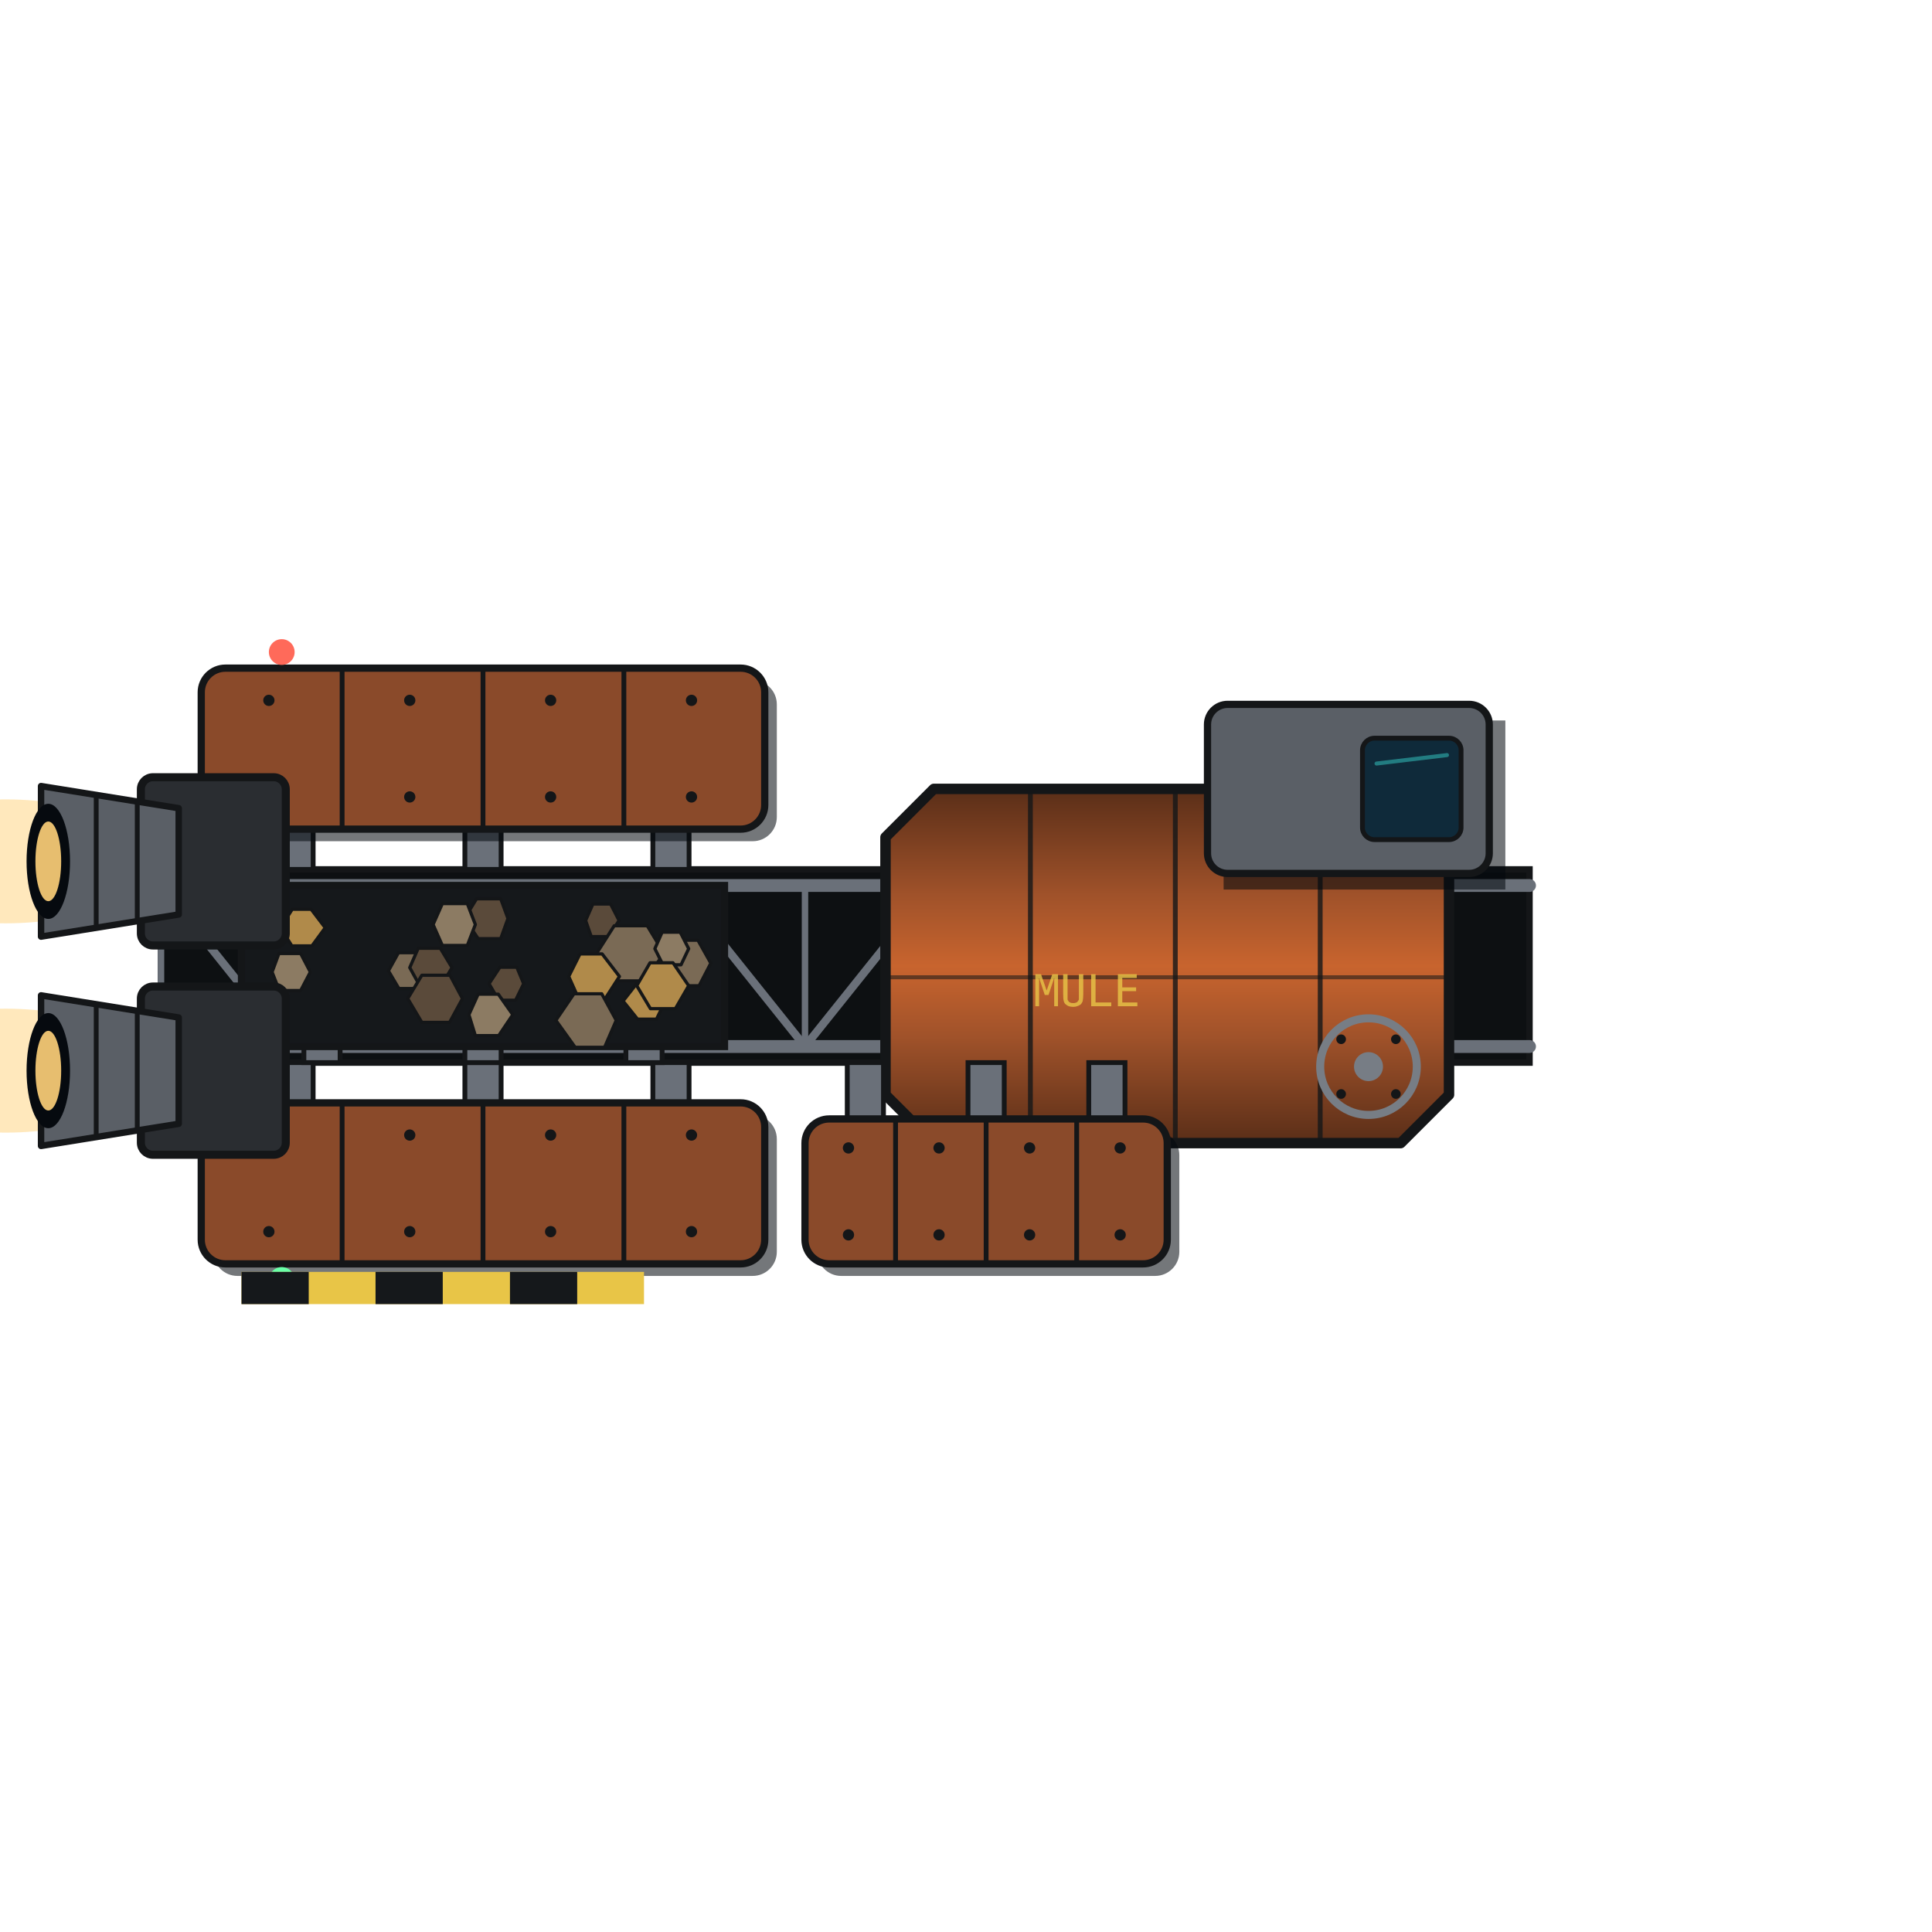
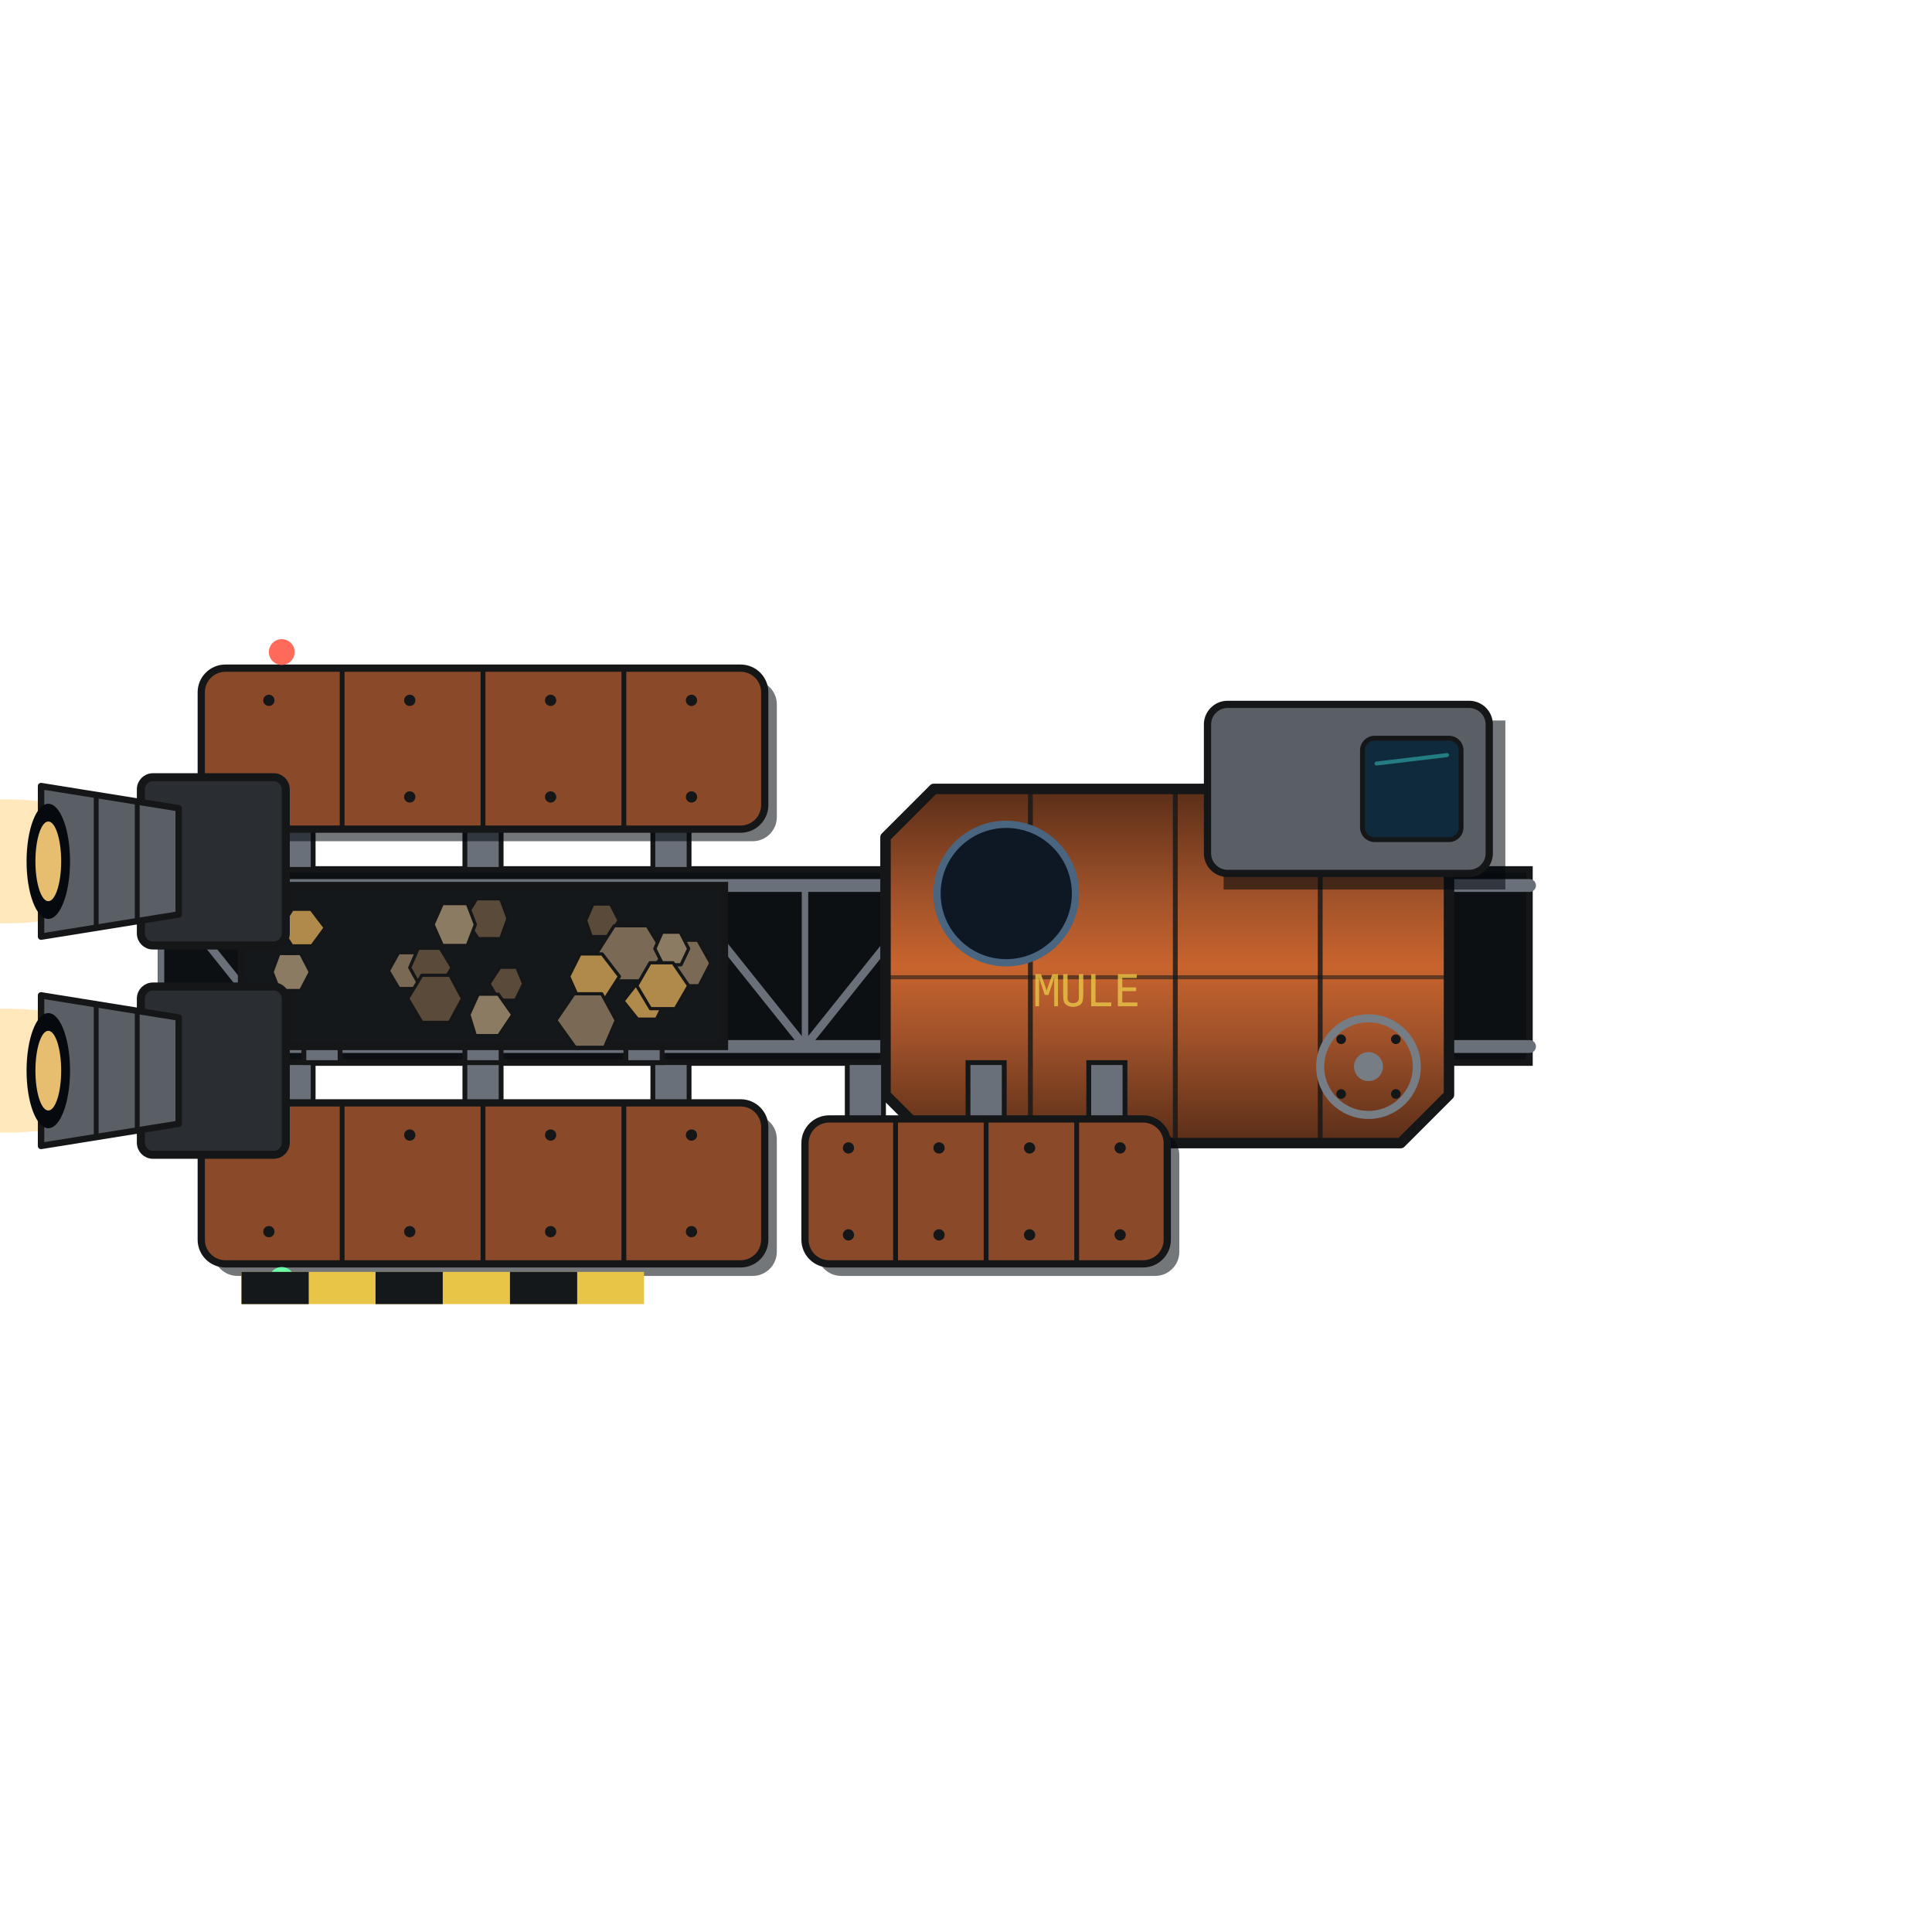
<svg xmlns="http://www.w3.org/2000/svg" viewBox="-24.00 -24.00 48.00 48.00">
  <defs>
    <linearGradient id="bfHull" x1="0" y1="0" x2="0" y2="1">
      <stop offset="0" stop-color="#5a2e18" />
      <stop offset="0.3" stop-color="#a0522a" />
      <stop offset="0.5" stop-color="#c8642e" />
      <stop offset="0.7" stop-color="#a0522a" />
      <stop offset="1" stop-color="#5a2e18" />
    </linearGradient>
  </defs>
  <ellipse cx="-23.86" cy="2.60" rx="3.52" ry="1.54" fill="#ffd27a" opacity="0.5" />
  <ellipse cx="-23.86" cy="-2.60" rx="3.52" ry="1.54" fill="#ffd27a" opacity="0.5" />
  <rect x="-20.00" y="-2.40" width="34.00" height="4.80" rx="0.0" fill="#0d1012" stroke="#141618" stroke-width="0.16" />
  <line x1="-20.00" y1="-2.00" x2="14.00" y2="-2.00" stroke="#6a7079" stroke-width="0.32" stroke-linecap="round" />
  <line x1="-20.00" y1="2.00" x2="14.00" y2="2.00" stroke="#6a7079" stroke-width="0.32" stroke-linecap="round" />
  <line x1="-20.00" y1="-2.00" x2="-16.80" y2="2.00" stroke="#6a7079" stroke-width="0.2" stroke-linecap="round" />
  <line x1="-20.00" y1="-2.00" x2="-20.00" y2="2.00" stroke="#6a7079" stroke-width="0.16" stroke-linecap="round" />
  <line x1="-16.80" y1="2.00" x2="-13.60" y2="-2.00" stroke="#6a7079" stroke-width="0.2" stroke-linecap="round" />
  <line x1="-16.80" y1="-2.00" x2="-16.80" y2="2.00" stroke="#6a7079" stroke-width="0.16" stroke-linecap="round" />
  <line x1="-13.60" y1="-2.00" x2="-10.40" y2="2.00" stroke="#6a7079" stroke-width="0.2" stroke-linecap="round" />
  <line x1="-13.60" y1="-2.00" x2="-13.60" y2="2.00" stroke="#6a7079" stroke-width="0.16" stroke-linecap="round" />
  <line x1="-10.40" y1="2.00" x2="-7.20" y2="-2.00" stroke="#6a7079" stroke-width="0.2" stroke-linecap="round" />
  <line x1="-10.40" y1="-2.00" x2="-10.40" y2="2.00" stroke="#6a7079" stroke-width="0.16" stroke-linecap="round" />
  <line x1="-7.20" y1="-2.00" x2="-4.00" y2="2.00" stroke="#6a7079" stroke-width="0.2" stroke-linecap="round" />
  <line x1="-7.20" y1="-2.00" x2="-7.20" y2="2.00" stroke="#6a7079" stroke-width="0.16" stroke-linecap="round" />
  <line x1="-4.00" y1="2.00" x2="-0.80" y2="-2.00" stroke="#6a7079" stroke-width="0.2" stroke-linecap="round" />
  <line x1="-4.00" y1="-2.00" x2="-4.00" y2="2.00" stroke="#6a7079" stroke-width="0.16" stroke-linecap="round" />
  <line x1="-0.80" y1="-2.00" x2="2.40" y2="2.00" stroke="#6a7079" stroke-width="0.2" stroke-linecap="round" />
  <line x1="-0.80" y1="-2.00" x2="-0.80" y2="2.00" stroke="#6a7079" stroke-width="0.16" stroke-linecap="round" />
  <line x1="2.40" y1="2.00" x2="5.60" y2="-2.00" stroke="#6a7079" stroke-width="0.2" stroke-linecap="round" />
  <line x1="2.40" y1="-2.00" x2="2.40" y2="2.00" stroke="#6a7079" stroke-width="0.16" stroke-linecap="round" />
  <line x1="5.60" y1="-2.00" x2="8.80" y2="2.00" stroke="#6a7079" stroke-width="0.2" stroke-linecap="round" />
  <line x1="5.60" y1="-2.00" x2="5.60" y2="2.00" stroke="#6a7079" stroke-width="0.16" stroke-linecap="round" />
  <line x1="8.80" y1="2.00" x2="12.00" y2="-2.00" stroke="#6a7079" stroke-width="0.2" stroke-linecap="round" />
  <line x1="8.80" y1="-2.00" x2="8.80" y2="2.00" stroke="#6a7079" stroke-width="0.16" stroke-linecap="round" />
  <polygon points="-0.80,-4.40 10.80,-4.40 12.00,-3.20 12.00,3.20 10.80,4.40 -0.80,4.40 -2.00,3.20 -2.00,-3.20" fill="url(#bfHull)" stroke="#141618" stroke-width="0.26" stroke-linejoin="round" />
  <clipPath id="c-bf-mule-1">
    <polygon points="-0.80,-4.40 10.80,-4.40 12.00,-3.20 12.00,3.20 10.80,4.40 -0.80,4.40 -2.00,3.20 -2.00,-3.20" />
  </clipPath>
  <g clip-path="url(#c-bf-mule-1)">
    <line x1="1.60" y1="-4.40" x2="1.60" y2="4.40" stroke="#141618" stroke-width="0.12" stroke-linecap="round" opacity="0.8" />
    <line x1="5.20" y1="-4.40" x2="5.20" y2="4.40" stroke="#141618" stroke-width="0.12" stroke-linecap="round" opacity="0.8" />
    <line x1="8.80" y1="-4.40" x2="8.80" y2="4.40" stroke="#141618" stroke-width="0.12" stroke-linecap="round" opacity="0.8" />
    <line x1="-2.00" y1="0.28" x2="12.00" y2="0.28" stroke="#141618" stroke-width="0.1" stroke-linecap="round" opacity="0.55" />
  </g>
  <rect x="7.30" y="-2.40" width="0.90" height="0.10" rx="0.0" fill="#6a7079" stroke="#141618" stroke-width="0.12" />
  <rect x="10.80" y="-2.40" width="0.90" height="0.10" rx="0.0" fill="#6a7079" stroke="#141618" stroke-width="0.12" />
  <rect x="6.40" y="-6.10" width="7.00" height="4.20" rx="0.0" fill="rgba(3,8,14,0.55)" stroke="none" stroke-width="0" />
  <rect x="6.00" y="-6.50" width="7.00" height="4.20" rx="0.5" fill="#5a5f66" stroke="#141618" stroke-width="0.18" />
  <rect x="9.85" y="-5.66" width="2.45" height="2.52" rx="0.3" fill="#0f2a3a" stroke="#141618" stroke-width="0.12" />
  <line x1="10.20" y1="-5.03" x2="11.95" y2="-5.24" stroke="#2fb3b0" stroke-width="0.1" stroke-linecap="round" opacity="0.6" />
  <rect x="-17.12" y="-3.40" width="0.90" height="1.00" rx="0.0" fill="#6a7079" stroke="#141618" stroke-width="0.12" />
  <rect x="-12.45" y="-3.40" width="0.90" height="1.00" rx="0.0" fill="#6a7079" stroke="#141618" stroke-width="0.12" />
  <rect x="-7.78" y="-3.40" width="0.90" height="1.00" rx="0.0" fill="#6a7079" stroke="#141618" stroke-width="0.12" />
  <rect x="-18.70" y="-7.10" width="14.00" height="4.00" rx="0.6" fill="rgba(3,8,14,0.55)" stroke="none" stroke-width="0" />
  <rect x="-19.00" y="-7.40" width="14.00" height="4.00" rx="0.6" fill="#8a4a2a" stroke="#141618" stroke-width="0.18" />
  <line x1="-15.50" y1="-7.40" x2="-15.50" y2="-3.40" stroke="#141618" stroke-width="0.12" stroke-linecap="round" />
  <line x1="-12.00" y1="-7.40" x2="-12.00" y2="-3.40" stroke="#141618" stroke-width="0.12" stroke-linecap="round" />
  <line x1="-8.50" y1="-7.40" x2="-8.50" y2="-3.40" stroke="#141618" stroke-width="0.12" stroke-linecap="round" />
  <circle cx="-17.32" cy="-6.60" r="0.14" fill="#141618" stroke="none" stroke-width="0" />
  <circle cx="-17.32" cy="-4.20" r="0.14" fill="#141618" stroke="none" stroke-width="0" />
  <circle cx="-13.82" cy="-6.60" r="0.14" fill="#141618" stroke="none" stroke-width="0" />
  <circle cx="-13.82" cy="-4.20" r="0.14" fill="#141618" stroke="none" stroke-width="0" />
  <circle cx="-10.32" cy="-6.60" r="0.14" fill="#141618" stroke="none" stroke-width="0" />
  <circle cx="-10.32" cy="-4.20" r="0.14" fill="#141618" stroke="none" stroke-width="0" />
  <circle cx="-6.82" cy="-6.60" r="0.14" fill="#141618" stroke="none" stroke-width="0" />
  <circle cx="-6.82" cy="-4.20" r="0.14" fill="#141618" stroke="none" stroke-width="0" />
  <rect x="-17.12" y="2.40" width="0.90" height="1.00" rx="0.0" fill="#6a7079" stroke="#141618" stroke-width="0.12" />
  <rect x="-12.45" y="2.40" width="0.90" height="1.00" rx="0.0" fill="#6a7079" stroke="#141618" stroke-width="0.12" />
  <rect x="-7.78" y="2.40" width="0.90" height="1.00" rx="0.0" fill="#6a7079" stroke="#141618" stroke-width="0.12" />
  <rect x="-18.70" y="3.70" width="14.00" height="4.00" rx="0.6" fill="rgba(3,8,14,0.55)" stroke="none" stroke-width="0" />
  <rect x="-19.00" y="3.40" width="14.00" height="4.00" rx="0.6" fill="#8a4a2a" stroke="#141618" stroke-width="0.18" />
  <line x1="-15.50" y1="3.40" x2="-15.50" y2="7.40" stroke="#141618" stroke-width="0.12" stroke-linecap="round" />
  <line x1="-12.00" y1="3.40" x2="-12.00" y2="7.40" stroke="#141618" stroke-width="0.12" stroke-linecap="round" />
  <line x1="-8.50" y1="3.40" x2="-8.50" y2="7.40" stroke="#141618" stroke-width="0.12" stroke-linecap="round" />
  <circle cx="-17.32" cy="4.20" r="0.14" fill="#141618" stroke="none" stroke-width="0" />
  <circle cx="-17.32" cy="6.60" r="0.14" fill="#141618" stroke="none" stroke-width="0" />
  <circle cx="-13.82" cy="4.20" r="0.14" fill="#141618" stroke="none" stroke-width="0" />
  <circle cx="-13.82" cy="6.60" r="0.14" fill="#141618" stroke="none" stroke-width="0" />
  <circle cx="-10.32" cy="4.20" r="0.14" fill="#141618" stroke="none" stroke-width="0" />
  <circle cx="-10.32" cy="6.60" r="0.14" fill="#141618" stroke="none" stroke-width="0" />
  <circle cx="-6.82" cy="4.20" r="0.14" fill="#141618" stroke="none" stroke-width="0" />
  <circle cx="-6.82" cy="6.60" r="0.14" fill="#141618" stroke="none" stroke-width="0" />
  <rect x="-2.95" y="2.40" width="0.90" height="1.40" rx="0.0" fill="#6a7079" stroke="#141618" stroke-width="0.12" />
  <rect x="0.05" y="2.40" width="0.90" height="1.40" rx="0.0" fill="#6a7079" stroke="#141618" stroke-width="0.12" />
  <rect x="3.05" y="2.40" width="0.90" height="1.40" rx="0.0" fill="#6a7079" stroke="#141618" stroke-width="0.12" />
  <rect x="-3.70" y="4.10" width="9.00" height="3.60" rx="0.6" fill="rgba(3,8,14,0.55)" stroke="none" stroke-width="0" />
  <rect x="-4.00" y="3.80" width="9.00" height="3.60" rx="0.6" fill="#8a4a2a" stroke="#141618" stroke-width="0.18" />
  <line x1="-1.75" y1="3.80" x2="-1.75" y2="7.40" stroke="#141618" stroke-width="0.12" stroke-linecap="round" />
  <line x1="0.50" y1="3.80" x2="0.50" y2="7.40" stroke="#141618" stroke-width="0.12" stroke-linecap="round" />
  <line x1="2.75" y1="3.80" x2="2.75" y2="7.40" stroke="#141618" stroke-width="0.12" stroke-linecap="round" />
  <circle cx="-2.92" cy="4.52" r="0.14" fill="#141618" stroke="none" stroke-width="0" />
  <circle cx="-2.92" cy="6.68" r="0.14" fill="#141618" stroke="none" stroke-width="0" />
  <circle cx="-0.67" cy="4.52" r="0.14" fill="#141618" stroke="none" stroke-width="0" />
  <circle cx="-0.67" cy="6.68" r="0.14" fill="#141618" stroke="none" stroke-width="0" />
  <circle cx="1.58" cy="4.52" r="0.14" fill="#141618" stroke="none" stroke-width="0" />
  <circle cx="1.58" cy="6.68" r="0.14" fill="#141618" stroke="none" stroke-width="0" />
  <circle cx="3.83" cy="4.52" r="0.14" fill="#141618" stroke="none" stroke-width="0" />
  <circle cx="3.83" cy="6.68" r="0.14" fill="#141618" stroke="none" stroke-width="0" />
  <rect x="-16.45" y="-2.00" width="0.90" height="4.40" rx="0.0" fill="#6a7079" stroke="#141618" stroke-width="0.12" />
  <rect x="-12.45" y="-2.00" width="0.90" height="4.40" rx="0.0" fill="#6a7079" stroke="#141618" stroke-width="0.12" />
  <rect x="-8.45" y="-2.00" width="0.90" height="4.40" rx="0.0" fill="#6a7079" stroke="#141618" stroke-width="0.12" />
  <rect x="-18.00" y="-2.00" width="12.00" height="4.00" rx="0.0" fill="#15181b" stroke="#141618" stroke-width="0.18" />
  <polygon points="-8.62,-1.13 -8.88,-0.73 -9.31,-0.73 -9.45,-1.13 -9.27,-1.54 -8.83,-1.54" fill="#5a4a3a" stroke="#141618" stroke-width="0.08" stroke-linejoin="round" />
  <polygon points="-7.50,-0.31 -8.00,0.37 -8.68,0.37 -9.18,-0.31 -8.74,-1.00 -7.92,-1.00" fill="#7a6a55" stroke="#141618" stroke-width="0.08" stroke-linejoin="round" />
  <polygon points="-16.29,0.15 -16.53,0.61 -17.06,0.61 -17.24,0.15 -17.07,-0.31 -16.53,-0.31" fill="#8c7b63" stroke="#141618" stroke-width="0.08" stroke-linejoin="round" />
  <polygon points="-8.61,0.26 -8.97,0.82 -9.62,0.82 -9.87,0.26 -9.59,-0.30 -9.04,-0.30" fill="#b08a4a" stroke="#141618" stroke-width="0.08" stroke-linejoin="round" />
  <polygon points="-11.38,-1.18 -11.56,-0.68 -12.12,-0.68 -12.46,-1.18 -12.16,-1.67 -11.56,-1.67" fill="#5a4a3a" stroke="#141618" stroke-width="0.08" stroke-linejoin="round" />
  <polygon points="-6.34,-0.07 -6.63,0.49 -7.28,0.49 -7.64,-0.07 -7.32,-0.64 -6.66,-0.64" fill="#7a6a55" stroke="#141618" stroke-width="0.08" stroke-linejoin="round" />
  <polygon points="-6.89,-0.43 -7.08,-0.03 -7.53,-0.03 -7.73,-0.43 -7.55,-0.84 -7.10,-0.84" fill="#8c7b63" stroke="#141618" stroke-width="0.08" stroke-linejoin="round" />
  <polygon points="-7.47,0.87 -7.69,1.32 -8.16,1.32 -8.52,0.87 -8.16,0.41 -7.71,0.41" fill="#b08a4a" stroke="#141618" stroke-width="0.08" stroke-linejoin="round" />
  <polygon points="-10.99,0.44 -11.19,0.85 -11.61,0.85 -11.85,0.44 -11.58,0.03 -11.16,0.03" fill="#5a4a3a" stroke="#141618" stroke-width="0.08" stroke-linejoin="round" />
  <polygon points="-13.38,0.12 -13.59,0.56 -14.09,0.56 -14.35,0.12 -14.10,-0.33 -13.56,-0.33" fill="#7a6a55" stroke="#141618" stroke-width="0.08" stroke-linejoin="round" />
  <polygon points="-12.19,-1.03 -12.39,-0.51 -13.01,-0.51 -13.24,-1.03 -13.01,-1.55 -12.39,-1.55" fill="#8c7b63" stroke="#141618" stroke-width="0.08" stroke-linejoin="round" />
  <polygon points="-6.89,0.49 -7.22,1.06 -7.84,1.06 -8.18,0.49 -7.85,-0.08 -7.28,-0.08" fill="#b08a4a" stroke="#141618" stroke-width="0.08" stroke-linejoin="round" />
  <polygon points="-12.77,0.04 -13.05,0.51 -13.56,0.51 -13.82,0.04 -13.61,-0.44 -13.06,-0.44" fill="#5a4a3a" stroke="#141618" stroke-width="0.08" stroke-linejoin="round" />
  <polygon points="-8.69,1.35 -8.98,2.02 -9.71,2.02 -10.19,1.35 -9.74,0.69 -9.05,0.69" fill="#7a6a55" stroke="#141618" stroke-width="0.08" stroke-linejoin="round" />
  <polygon points="-11.26,1.21 -11.61,1.73 -12.19,1.73 -12.35,1.21 -12.12,0.70 -11.62,0.70" fill="#8c7b63" stroke="#141618" stroke-width="0.08" stroke-linejoin="round" />
  <polygon points="-15.92,-0.95 -16.25,-0.50 -16.75,-0.50 -17.03,-0.95 -16.74,-1.41 -16.27,-1.41" fill="#b08a4a" stroke="#141618" stroke-width="0.08" stroke-linejoin="round" />
  <polygon points="-12.51,0.81 -12.83,1.40 -13.52,1.40 -13.87,0.81 -13.52,0.23 -12.82,0.23" fill="#5a4a3a" stroke="#141618" stroke-width="0.08" stroke-linejoin="round" />
  <rect x="-20.50" y="-4.69" width="3.60" height="4.18" rx="0.3" fill="#2a2d31" stroke="#141618" stroke-width="0.2" />
  <polygon points="-19.56,-3.92 -22.98,-4.47 -22.98,-0.73 -19.56,-1.28" fill="#5a5f66" stroke="#141618" stroke-width="0.16" stroke-linejoin="round" />
  <line x1="-20.59" y1="-4.08" x2="-20.59" y2="-1.12" stroke="#141618" stroke-width="0.12" stroke-linecap="round" />
  <line x1="-21.61" y1="-4.25" x2="-21.61" y2="-0.95" stroke="#141618" stroke-width="0.12" stroke-linecap="round" />
  <ellipse cx="-22.80" cy="-2.60" rx="0.54" ry="1.43" fill="#060a0f" />
  <ellipse cx="-22.80" cy="-2.60" rx="0.32" ry="0.99" fill="#ffd27a" opacity="0.9" />
  <rect x="-20.50" y="0.51" width="3.60" height="4.18" rx="0.3" fill="#2a2d31" stroke="#141618" stroke-width="0.2" />
  <polygon points="-19.56,1.28 -22.98,0.73 -22.98,4.47 -19.56,3.92" fill="#5a5f66" stroke="#141618" stroke-width="0.16" stroke-linejoin="round" />
  <line x1="-20.59" y1="1.12" x2="-20.59" y2="4.08" stroke="#141618" stroke-width="0.12" stroke-linecap="round" />
  <line x1="-21.61" y1="0.95" x2="-21.61" y2="4.25" stroke="#141618" stroke-width="0.12" stroke-linecap="round" />
  <ellipse cx="-22.80" cy="2.60" rx="0.54" ry="1.43" fill="#060a0f" />
  <ellipse cx="-22.80" cy="2.60" rx="0.32" ry="0.99" fill="#ffd27a" opacity="0.9" />
  <circle cx="10.00" cy="2.50" r="1.20" fill="none" stroke="#777d85" stroke-width="0.2" />
  <circle cx="10.00" cy="2.50" r="0.36" fill="#777d85" stroke="none" stroke-width="0" />
  <circle cx="10.68" cy="3.18" r="0.12" fill="#141618" stroke="none" stroke-width="0" />
  <circle cx="9.32" cy="3.18" r="0.12" fill="#141618" stroke="none" stroke-width="0" />
  <circle cx="9.32" cy="1.82" r="0.12" fill="#141618" stroke="none" stroke-width="0" />
  <circle cx="10.68" cy="1.82" r="0.12" fill="#141618" stroke="none" stroke-width="0" />
+   <circle cx="1.00" cy="-1.80" r="1.72" fill="#0e1824" stroke="#4a6580" stroke-width="0.18" />
  <text x="3.00" y="1.00" font-family="IBM Plex Mono, monospace" font-size="1.10" fill="#e8c547" opacity="0.8" text-anchor="middle">MULE</text>
  <circle cx="-17.00" cy="-7.80" r="0.32" fill="#ff6a5a" stroke="none" stroke-width="0" />
  <circle cx="-17.00" cy="7.80" r="0.32" fill="#6affa8" stroke="none" stroke-width="0" />
  <rect x="-18.00" y="7.60" width="10.00" height="0.80" rx="0.0" fill="#e8c547" stroke="none" stroke-width="0" />
  <rect x="-18.00" y="7.60" width="1.67" height="0.80" rx="0.0" fill="#15181b" stroke="none" stroke-width="0" />
  <rect x="-14.67" y="7.60" width="1.67" height="0.80" rx="0.0" fill="#15181b" stroke="none" stroke-width="0" />
  <rect x="-11.33" y="7.60" width="1.67" height="0.80" rx="0.0" fill="#15181b" stroke="none" stroke-width="0" />
</svg>
